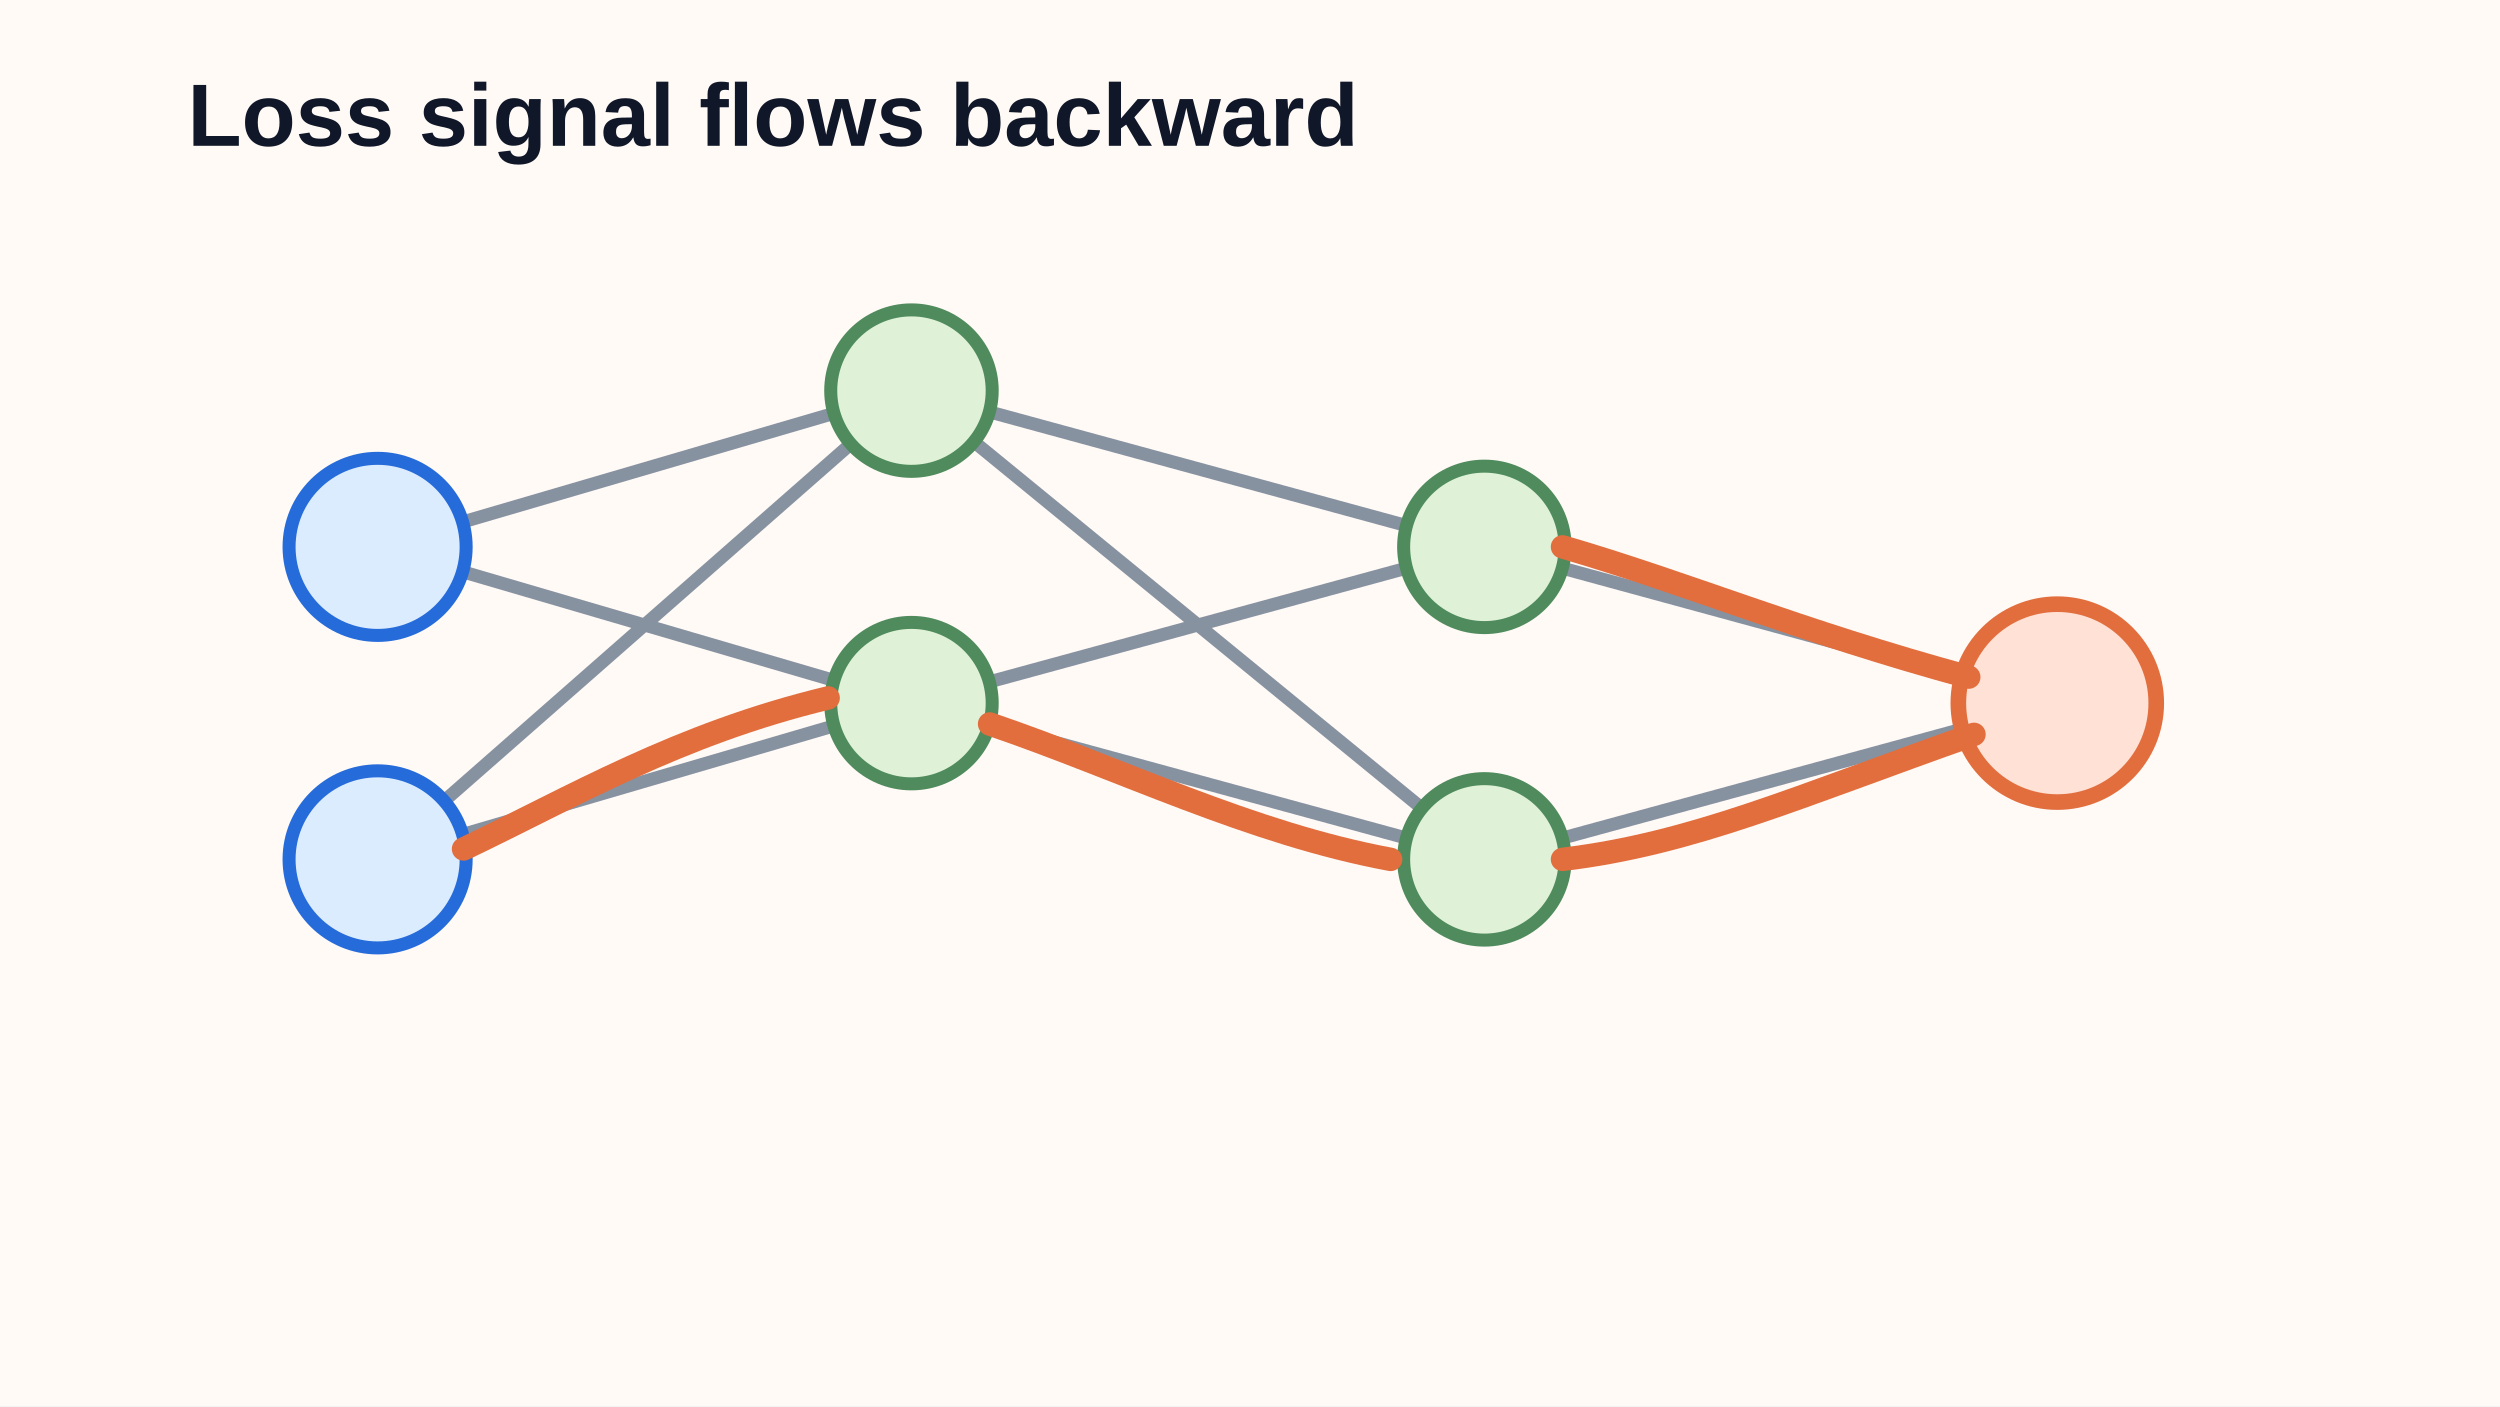
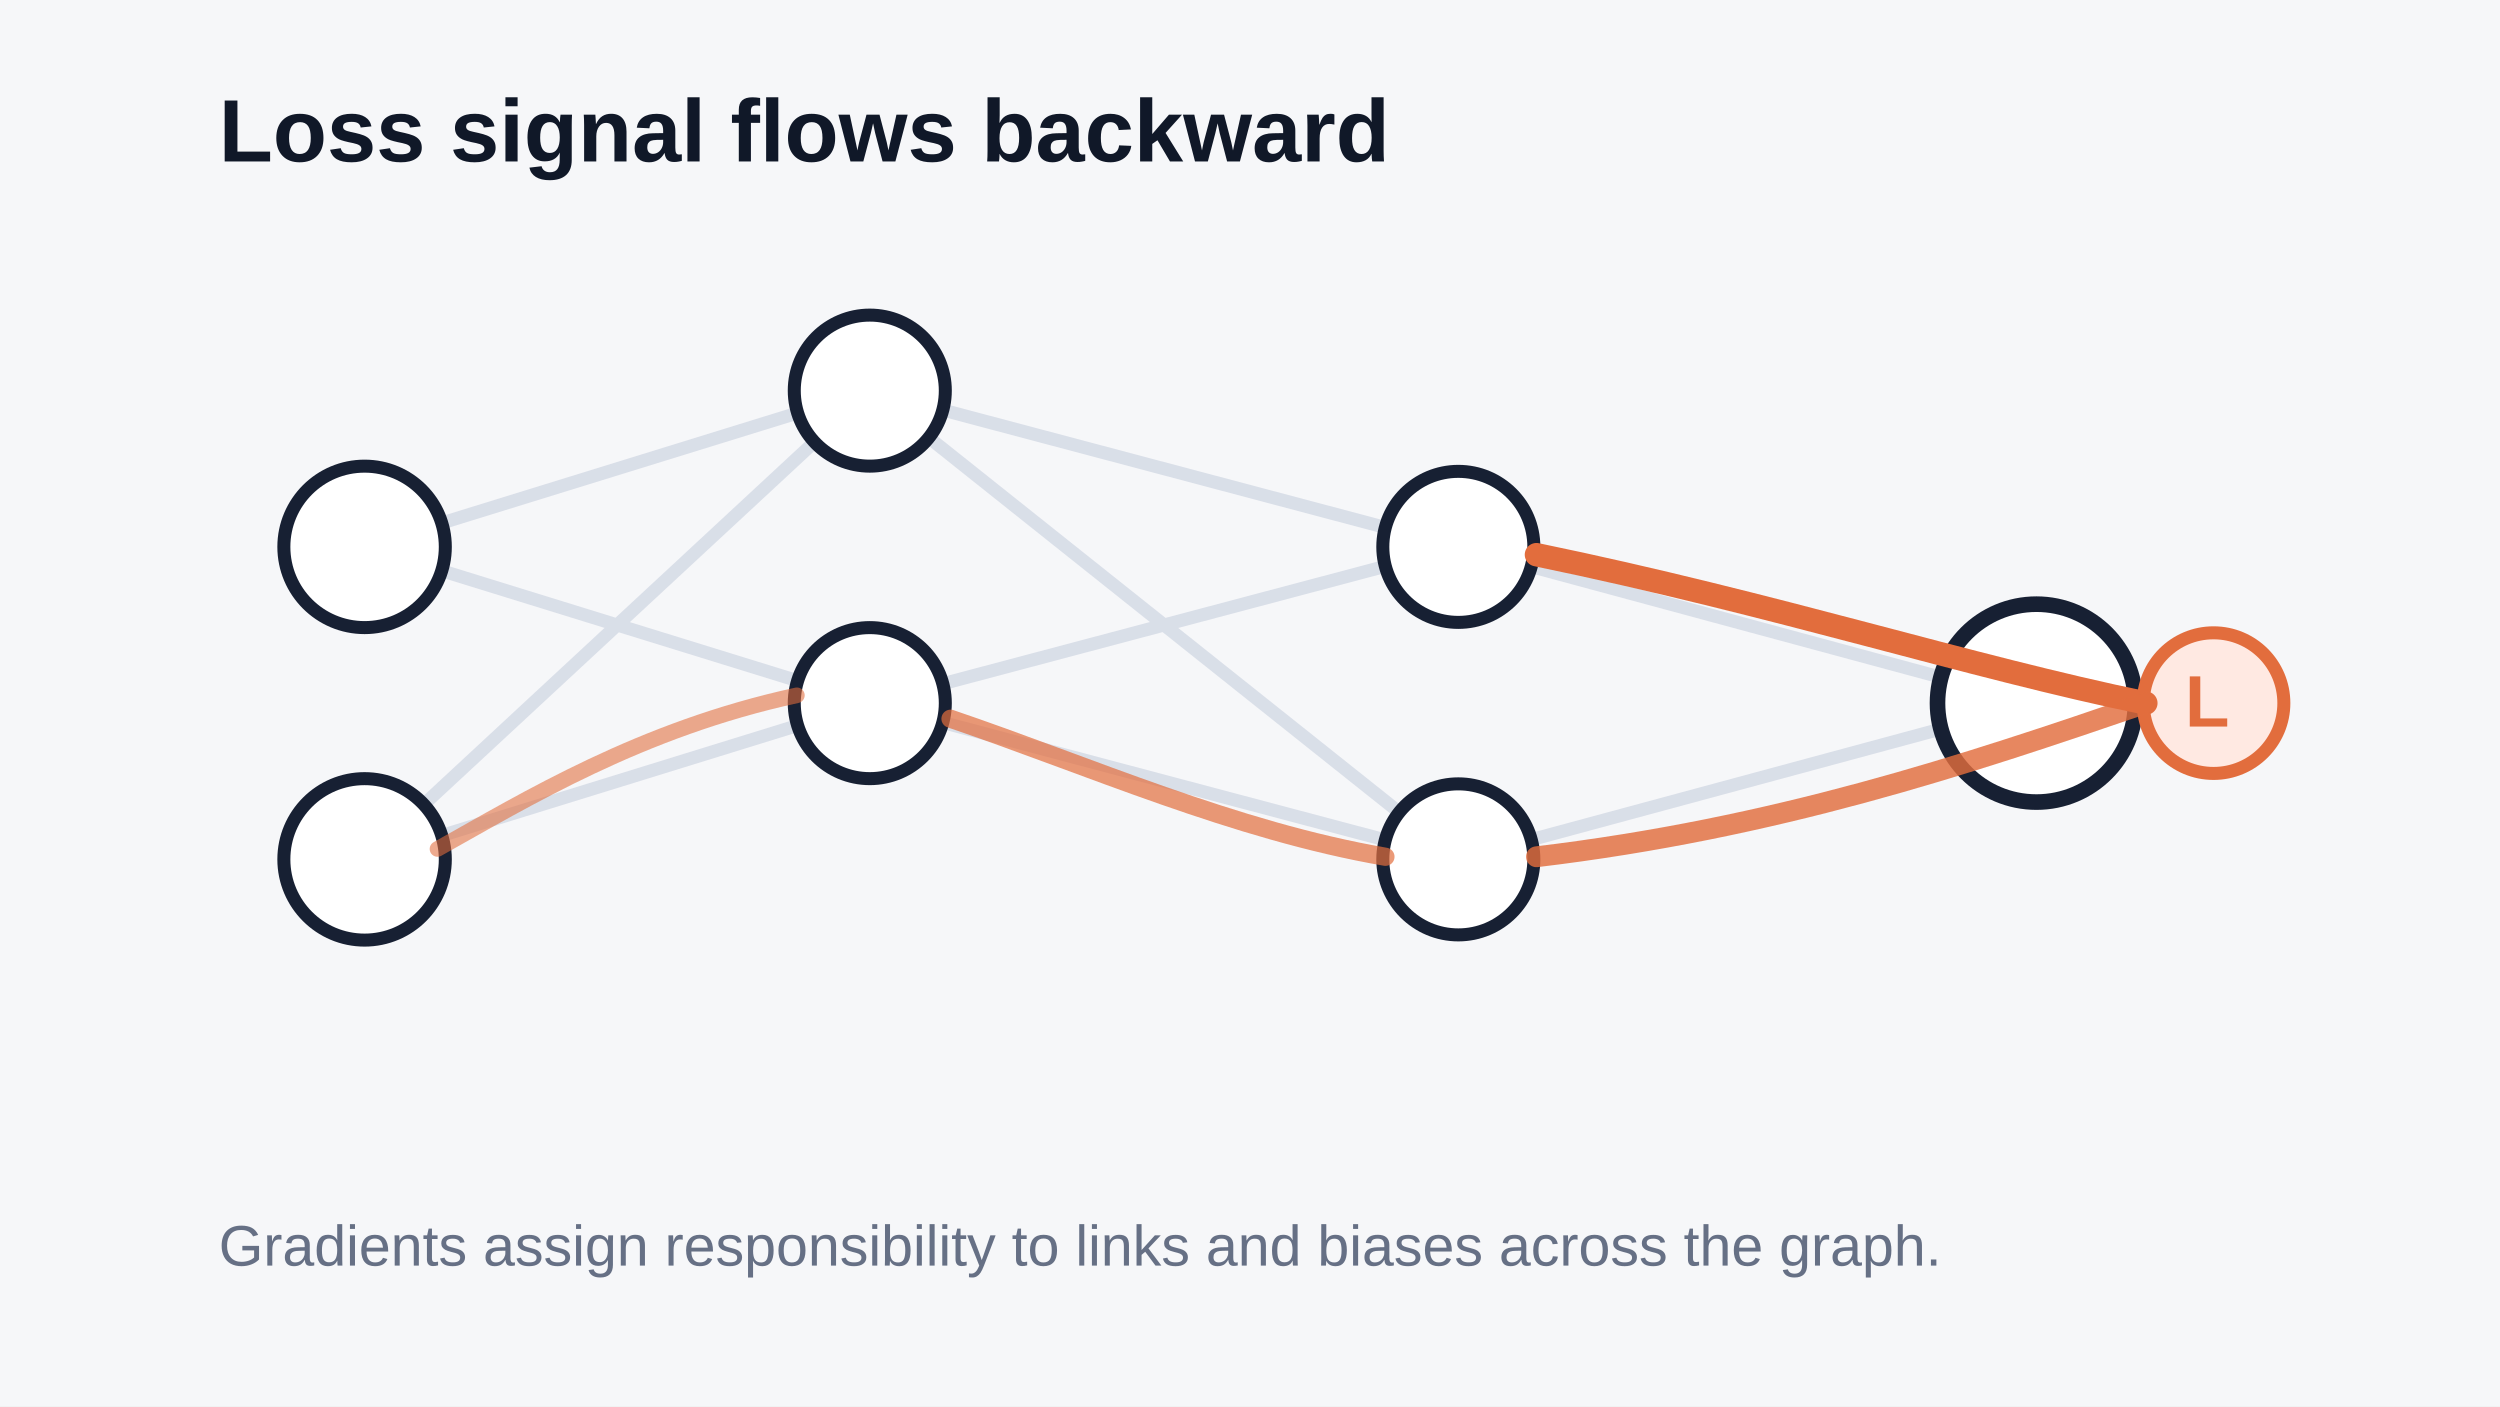
<svg xmlns="http://www.w3.org/2000/svg" viewBox="0 0 960 540" role="img" aria-label="Backpropagation responsibility poster">
-   <rect width="960" height="540" fill="#fffaf6" />
-   <g stroke="#102a4c" stroke-width="5" stroke-opacity=".5">
-     <path d="M145 210L350 150M145 330L350 150M145 210L350 270M145 330L350 270M350 150L570 210M350 270L570 210M350 150L570 330M350 270L570 330M570 210L790 270M570 330L790 270" />
+   <rect width="960" height="540" fill="#f6f7f9" />
+   <g stroke="#cfd6e2" stroke-width="5" stroke-opacity=".72" stroke-linecap="round">
+     <path d="M140 210L334 150M140 330L334 150M140 210L334 270M140 330L334 270M334 150L560 210M334 270L560 210M334 150L560 330M334 270L560 330M560 210L782 270M560 330L782 270" />
  </g>
-   <g fill="#dff2d7" stroke="#4f8b5c" stroke-width="5">
-     <circle cx="350" cy="150" r="31" />
-     <circle cx="350" cy="270" r="31" />
-     <circle cx="570" cy="210" r="31" />
-     <circle cx="570" cy="330" r="31" />
+   <g fill="#fff" stroke="#172033" stroke-width="5">
+     <circle cx="140" cy="210" r="31" />
+     <circle cx="140" cy="330" r="31" />
+     <circle cx="334" cy="150" r="29" />
+     <circle cx="334" cy="270" r="29" />
+     <circle cx="560" cy="210" r="29" />
+     <circle cx="560" cy="330" r="29" />
  </g>
-   <g fill="#dcecff" stroke="#256bd9" stroke-width="5">
-     <circle cx="145" cy="210" r="34" />
-     <circle cx="145" cy="330" r="34" />
+   <circle cx="782" cy="270" r="38" fill="#fff" stroke="#172033" stroke-width="6" />
+   <circle cx="850" cy="270" r="27" fill="#ffe9e2" stroke="#e26d3d" stroke-width="5" />
+   <text x="839" y="279" fill="#e26d3d" font-family="Arial, sans-serif" font-size="28" font-weight="700">L</text>
+   <g fill="none" stroke="#e26d3d" stroke-linecap="round">
+     <path d="M824 270C756 256 682 232 590 213" stroke-width="9" />
+     <path d="M824 270C754 294 682 318 590 329" stroke-width="8" opacity=".82" />
+     <path d="M532 329C474 319 418 294 365 276" stroke-width="7" opacity=".7" />
+     <path d="M306 267C246 280 202 307 168 326" stroke-width="6" opacity=".58" />
  </g>
-   <circle cx="790" cy="270" r="38" fill="#ffe1d5" stroke="#e26d3d" stroke-width="6" />
-   <g fill="none" stroke="#e26d3d" stroke-width="9" stroke-linecap="round">
-     <path d="M756 260C690 242 648 224 600 210" />
-     <path d="M758 282C690 306 650 324 600 330" />
-     <path d="M534 330C480 320 430 295 380 278" />
-     <path d="M318 268C260 282 220 306 178 326" />
-   </g>
-   <text x="72" y="56" fill="#0f1728" font-family="Arial, sans-serif" font-size="34" font-weight="700">Loss signal flows backward</text>
+   <text x="84" y="62" fill="#101828" font-family="Arial, sans-serif" font-size="34" font-weight="700">Loss signal flows backward</text>
+   <text x="84" y="486" fill="#667085" font-family="Arial, sans-serif" font-size="22">Gradients assign responsibility to links and biases across the graph.</text>
</svg>
